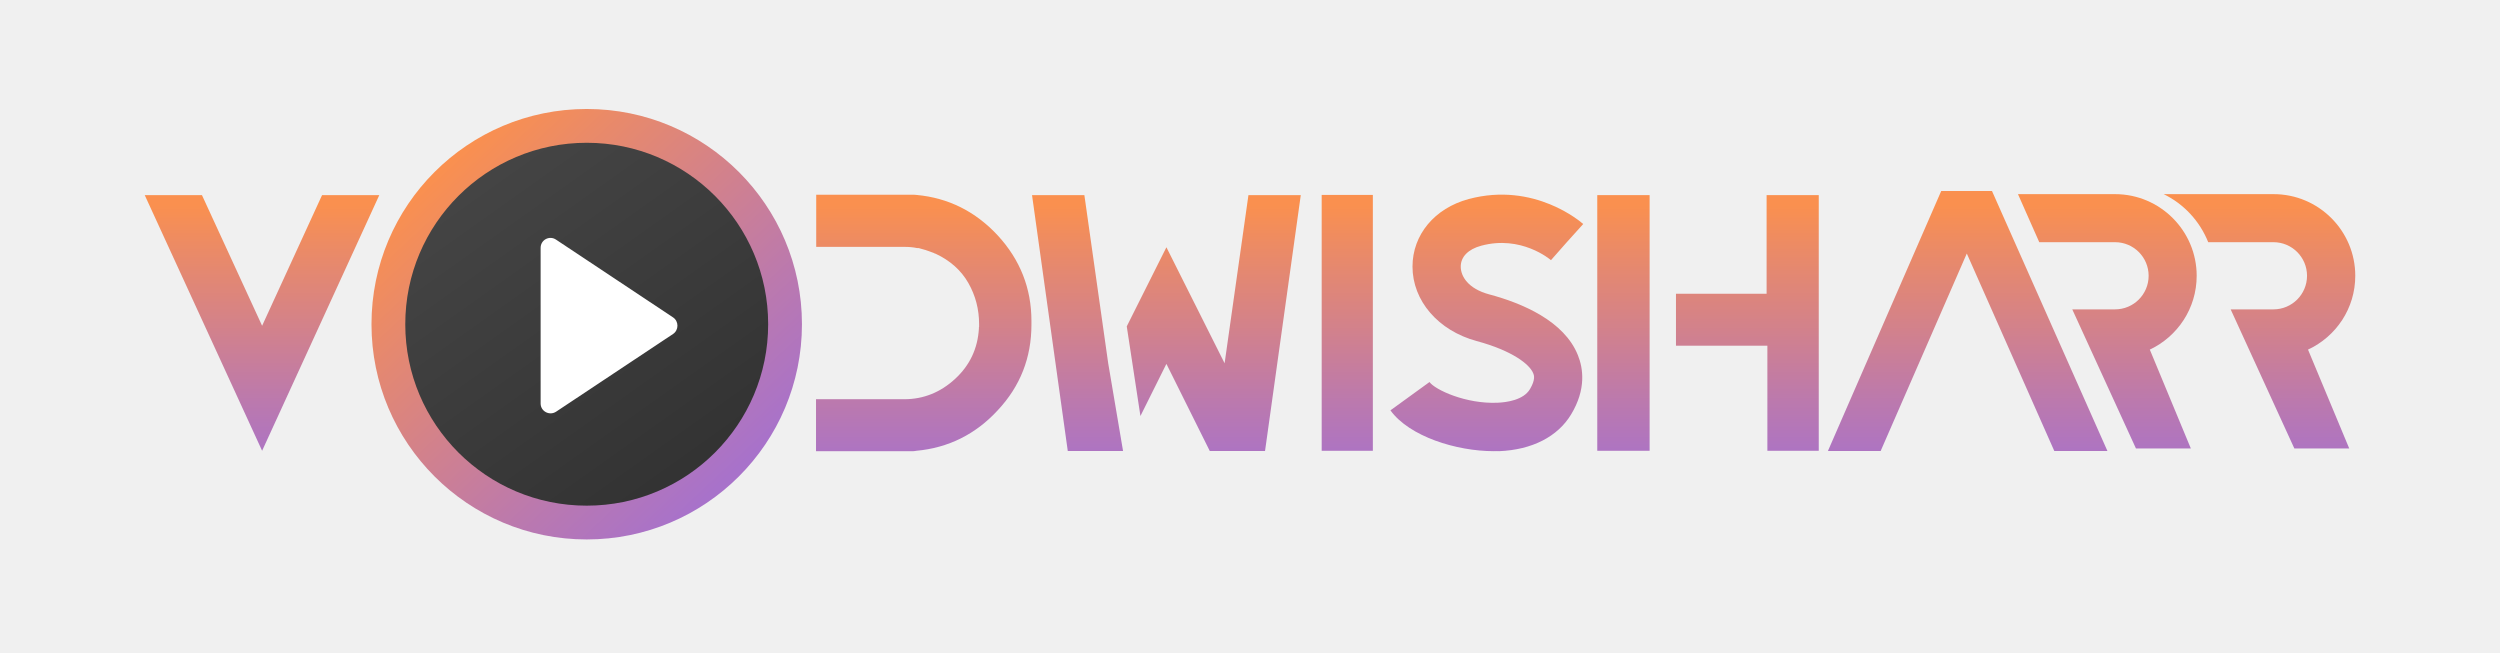
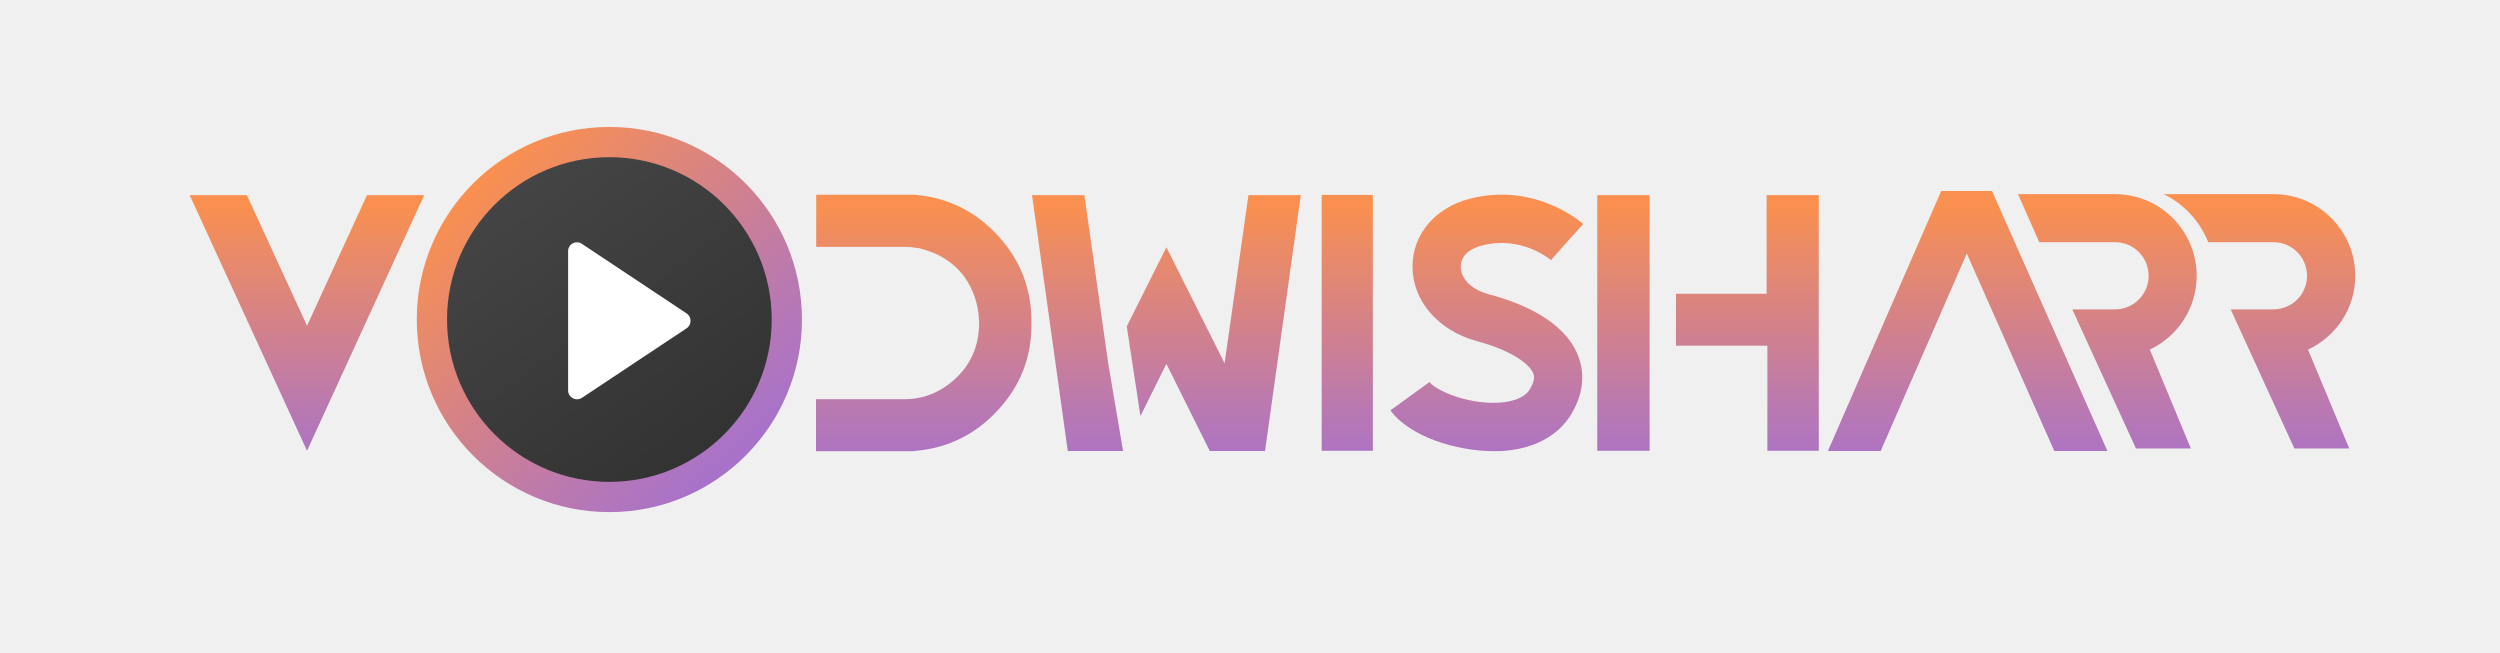
<svg xmlns="http://www.w3.org/2000/svg" id="Layer_1" version="1.1" viewBox="0 0 1280 334.3">
  <defs>
    <style>
      .st0 {
        fill: url(#linear-gradient2);
      }

      .st1 {
        fill: url(#linear-gradient10);
      }

      .st2 {
        fill: #fff;
      }

      .st3 {
        fill: url(#linear-gradient1);
      }

      .st4 {
        fill: url(#linear-gradient9);
      }

      .st5 {
        fill: url(#linear-gradient8);
      }

      .st6 {
        fill: url(#linear-gradient11);
      }

      .st7 {
        fill: url(#linear-gradient12);
      }

      .st8 {
        fill: url(#linear-gradient7);
      }

      .st9 {
        fill: url(#linear-gradient4);
      }

      .st10 {
        fill: url(#linear-gradient5);
      }

      .st11 {
        fill: url(#linear-gradient3);
      }

      .st12 {
        fill: url(#linear-gradient6);
      }

      .st13 {
        fill: url(#linear-gradient);
      }
    </style>
    <linearGradient id="linear-gradient" x1="1007.45" y1="231.06" x2="1007.45" y2="94.48" gradientTransform="translate(0 336) scale(1 -1)" gradientUnits="userSpaceOnUse">
      <stop offset="0" stop-color="#fa904f" />
      <stop offset=".18" stop-color="#ea8a68" />
      <stop offset=".74" stop-color="#bb79ae" />
      <stop offset="1" stop-color="#a872ca" />
    </linearGradient>
    <linearGradient id="linear-gradient1" x1="1156.85" y1="231.06" x2="1156.85" y2="94.48" gradientTransform="translate(0 336) scale(1 -1)" gradientUnits="userSpaceOnUse">
      <stop offset="0" stop-color="#fa904f" />
      <stop offset=".18" stop-color="#ea8a68" />
      <stop offset=".74" stop-color="#bb79ae" />
      <stop offset="1" stop-color="#a872ca" />
    </linearGradient>
    <linearGradient id="linear-gradient2" x1="1078.95" y1="231.06" x2="1078.95" y2="94.48" gradientTransform="translate(0 336) scale(1 -1)" gradientUnits="userSpaceOnUse">
      <stop offset="0" stop-color="#fa904f" />
      <stop offset=".18" stop-color="#ea8a68" />
      <stop offset=".74" stop-color="#bb79ae" />
      <stop offset="1" stop-color="#a872ca" />
    </linearGradient>
    <linearGradient id="linear-gradient3" x1="472.95" y1="231.06" x2="472.95" y2="94.48" gradientTransform="translate(0 336) scale(1 -1)" gradientUnits="userSpaceOnUse">
      <stop offset="0" stop-color="#fa904f" />
      <stop offset=".18" stop-color="#ea8a68" />
      <stop offset=".74" stop-color="#bb79ae" />
      <stop offset="1" stop-color="#a872ca" />
    </linearGradient>
-     <linearGradient id="linear-gradient4" x1="134.15" y1="231.06" x2="134.15" y2="94.48" gradientTransform="translate(0 336) scale(1 -1)" gradientUnits="userSpaceOnUse">
+     <linearGradient id="linear-gradient4" x1="157.15" y1="231.06" x2="157.15" y2="94.48" gradientTransform="translate(0 336) scale(1 -1)" gradientUnits="userSpaceOnUse">
      <stop offset="0" stop-color="#fa904f" />
      <stop offset=".18" stop-color="#ea8a68" />
      <stop offset=".74" stop-color="#bb79ae" />
      <stop offset="1" stop-color="#a872ca" />
    </linearGradient>
-     <linearGradient id="linear-gradient5" x1="225.89" y1="250.19" x2="372.94" y2="91.94" gradientTransform="translate(0 336) scale(1 -1)" gradientUnits="userSpaceOnUse">
+     <linearGradient id="linear-gradient5" x1="245.33" y1="244.15" x2="376.9" y2="102.55" gradientTransform="translate(0 336) scale(1 -1)" gradientUnits="userSpaceOnUse">
      <stop offset="0" stop-color="#fa904f" />
      <stop offset=".18" stop-color="#ea8a68" />
      <stop offset=".74" stop-color="#bb79ae" />
      <stop offset="1" stop-color="#a872ca" />
    </linearGradient>
-     <linearGradient id="linear-gradient6" x1="241.95" y1="252.27" x2="351.89" y2="97.52" gradientTransform="translate(0 336) scale(1 -1)" gradientUnits="userSpaceOnUse">
+     <linearGradient id="linear-gradient6" x1="259.7" y1="246.01" x2="358.07" y2="107.55" gradientTransform="translate(0 336) scale(1 -1)" gradientUnits="userSpaceOnUse">
      <stop offset="0" stop-color="#454545" />
      <stop offset="1" stop-color="#333" />
    </linearGradient>
    <linearGradient id="linear-gradient7" x1="761.25" y1="231.06" x2="761.25" y2="94.48" gradientTransform="translate(0 336) scale(1 -1)" gradientUnits="userSpaceOnUse">
      <stop offset="0" stop-color="#fa904f" />
      <stop offset=".18" stop-color="#ea8a68" />
      <stop offset=".74" stop-color="#bb79ae" />
      <stop offset="1" stop-color="#a872ca" />
    </linearGradient>
    <linearGradient id="linear-gradient8" x1="689.8" y1="231.06" x2="689.8" y2="94.48" gradientTransform="translate(0 336) scale(1 -1)" gradientUnits="userSpaceOnUse">
      <stop offset="0" stop-color="#fa904f" />
      <stop offset=".18" stop-color="#ea8a68" />
      <stop offset=".74" stop-color="#bb79ae" />
      <stop offset="1" stop-color="#a872ca" />
    </linearGradient>
    <linearGradient id="linear-gradient9" x1="831.2" y1="231.06" x2="831.2" y2="94.48" gradientTransform="translate(0 336) scale(1 -1)" gradientUnits="userSpaceOnUse">
      <stop offset="0" stop-color="#fa904f" />
      <stop offset=".18" stop-color="#ea8a68" />
      <stop offset=".74" stop-color="#bb79ae" />
      <stop offset="1" stop-color="#a872ca" />
    </linearGradient>
    <linearGradient id="linear-gradient10" x1="894.65" y1="231.06" x2="894.65" y2="94.48" gradientTransform="translate(0 336) scale(1 -1)" gradientUnits="userSpaceOnUse">
      <stop offset="0" stop-color="#fa904f" />
      <stop offset=".18" stop-color="#ea8a68" />
      <stop offset=".74" stop-color="#bb79ae" />
      <stop offset="1" stop-color="#a872ca" />
    </linearGradient>
    <linearGradient id="linear-gradient11" x1="551.7" y1="231.06" x2="551.7" y2="94.48" gradientTransform="translate(0 336) scale(1 -1)" gradientUnits="userSpaceOnUse">
      <stop offset="0" stop-color="#fa904f" />
      <stop offset=".18" stop-color="#ea8a68" />
      <stop offset=".74" stop-color="#bb79ae" />
      <stop offset="1" stop-color="#a872ca" />
    </linearGradient>
    <linearGradient id="linear-gradient12" x1="621.45" y1="231.06" x2="621.45" y2="94.48" gradientTransform="translate(0 336) scale(1 -1)" gradientUnits="userSpaceOnUse">
      <stop offset="0" stop-color="#fa904f" />
      <stop offset=".18" stop-color="#ea8a68" />
      <stop offset=".74" stop-color="#bb79ae" />
      <stop offset="1" stop-color="#a872ca" />
    </linearGradient>
  </defs>
  <polygon class="st13" points="1019.9 97.8 993.9 97.8 935.9 230.9 962.9 230.9 1007 129.8 1051.8 230.9 1079 230.9 1019.9 97.8" />
  <path class="st3" d="M1205.9,141.2c0-23-18.7-41.8-41.8-41.8h-56.3c10.3,5,18.5,13.8,22.8,24.6h33.4c9.5,0,17.2,7.7,17.2,17.2s-7.7,17.2-17.2,17.2h-21.9l32.6,71.2h28.1l-21.1-50.6c14.4-6.7,24.2-21.1,24.2-37.8Z" />
  <path class="st0" d="M1100.7,179c14.2-6.7,24-21.1,24-37.8,0-23-18.7-41.8-41.8-41.8h-49.7l10.9,24.6h38.8c9.5,0,17.2,7.7,17.2,17.2s-7.7,17.2-17.2,17.2h-21.9l32.6,71.2h28.1l-21-50.6Z" />
  <path class="st11" d="M444.4,231h-26.6v-26.6h45.2c9.8,0,18.5-3.5,26-10.4s11.6-15.5,12.2-25.8v-.3c0-.3,0-.5.1-.6v-1.3c0-7.6-1.8-14.6-5.5-21.1s-9.3-11.5-16.8-15c-.1,0-.3-.1-.4-.1s-.2-.1-.3-.2c-.1,0-.4-.1-.8-.3-2.3-.9-4.7-1.7-7.2-2.3h-.8c-1.9-.4-4-.6-6.4-.6h-45.2v-26.7h48.8c1,0,1.8,0,2.5.1,16.4,1.5,30.3,8.5,41.7,20.8,11.4,12.4,17.2,27,17.2,43.8v1.8c0,16.9-5.7,31.5-17.2,43.8-11.4,12.4-25.4,19.3-41.7,20.8-.6.1-1.1.2-1.6.2h-23.2Z" />
-   <path class="st9" d="M194.2,99.9l-60,130.9-60.1-130.9h29.3l30.8,66.9,30.7-66.9h29.3Z" />
+   <path class="st9" d="M217.2,99.9l-60,130.9-60.1-130.9h29.3l30.8,66.9,30.7-66.9h29.3Z" />
  <g>
-     <circle class="st10" cx="300.4" cy="166" r="110.2" />
-     <circle class="st12" cx="300.4" cy="166" r="92.9" />
-     <path class="st2" d="M276.8,166.6v-39.7c0-4.1,4.5-6.5,7.9-4.2l29.2,19.4,30.7,20.4c3,2,3,6.5,0,8.5l-30.7,20.4-29.2,19.4c-3.4,2.2-7.9-.2-7.9-4.2v-40Z" />
+     <circle class="st10" cx="312" cy="163.6" r="98.6" />
+     <circle class="st12" cx="312" cy="163.6" r="83.12" />
+     <path class="st2" d="M290.88,164.14v-35.52c0-3.67,4.03-5.82,7.07-3.76l26.13,17.36,27.47,18.25c2.68,1.79,2.68,5.82,0,7.61l-27.47,18.25-26.13,17.36c-3.04,1.97-7.07-.18-7.07-3.76v-35.79Z" />
  </g>
  <path class="st8" d="M764.8,231c-19.1,0-43.2-7.5-52.9-20.9l20-14.5c2.9,4,18.7,11.3,34.8,10.6,4.8-.2,13.3-1.4,16.6-6.9,3-5,2.1-7.3,1.7-8.2-1.8-4.5-10.5-11.5-29-16.5-19.6-5.3-32.8-20.6-32.8-38.1,0-16.3,11.3-29.9,28.8-34.6,33.7-9,57.6,11.9,58.6,12.8l-8.3,9.2-8.2,9.3c-.6-.5-15.3-12.9-35.7-7.4-6.7,1.8-10.5,5.7-10.5,10.7s3.8,11.3,14.5,14.2c16.9,4.5,38.5,13.6,45.5,31.2,2.7,6.7,4.3,17.4-3.5,30.3-6.9,11.4-20,18.1-36.8,18.8-.9-.1-1.9,0-2.8,0Z" />
  <rect class="st5" x="676.7" y="99.8" width="26.2" height="131" />
  <g>
    <polygon class="st4" points="844.6 150.4 844.6 137.3 844.6 99.9 817.8 99.9 817.8 230.8 844.6 230.8 844.6 193.3 844.6 177 844.6 150.4" />
    <polygon class="st1" points="904.5 99.9 904.5 150.4 858.1 150.4 858.1 177 904.9 177 904.9 230.8 931.2 230.8 931.2 99.9 904.5 99.9" />
  </g>
  <polygon class="st6" points="555.2 99.9 528.4 99.9 546.7 230.9 575 230.9 567.4 186 555.2 99.9" />
  <polygon class="st7" points="639.2 99.9 627 186 597.2 126.6 576.9 167.1 583.9 213 597.2 186.3 619.4 230.9 647.7 230.9 666 99.9 639.2 99.9" />
</svg>
